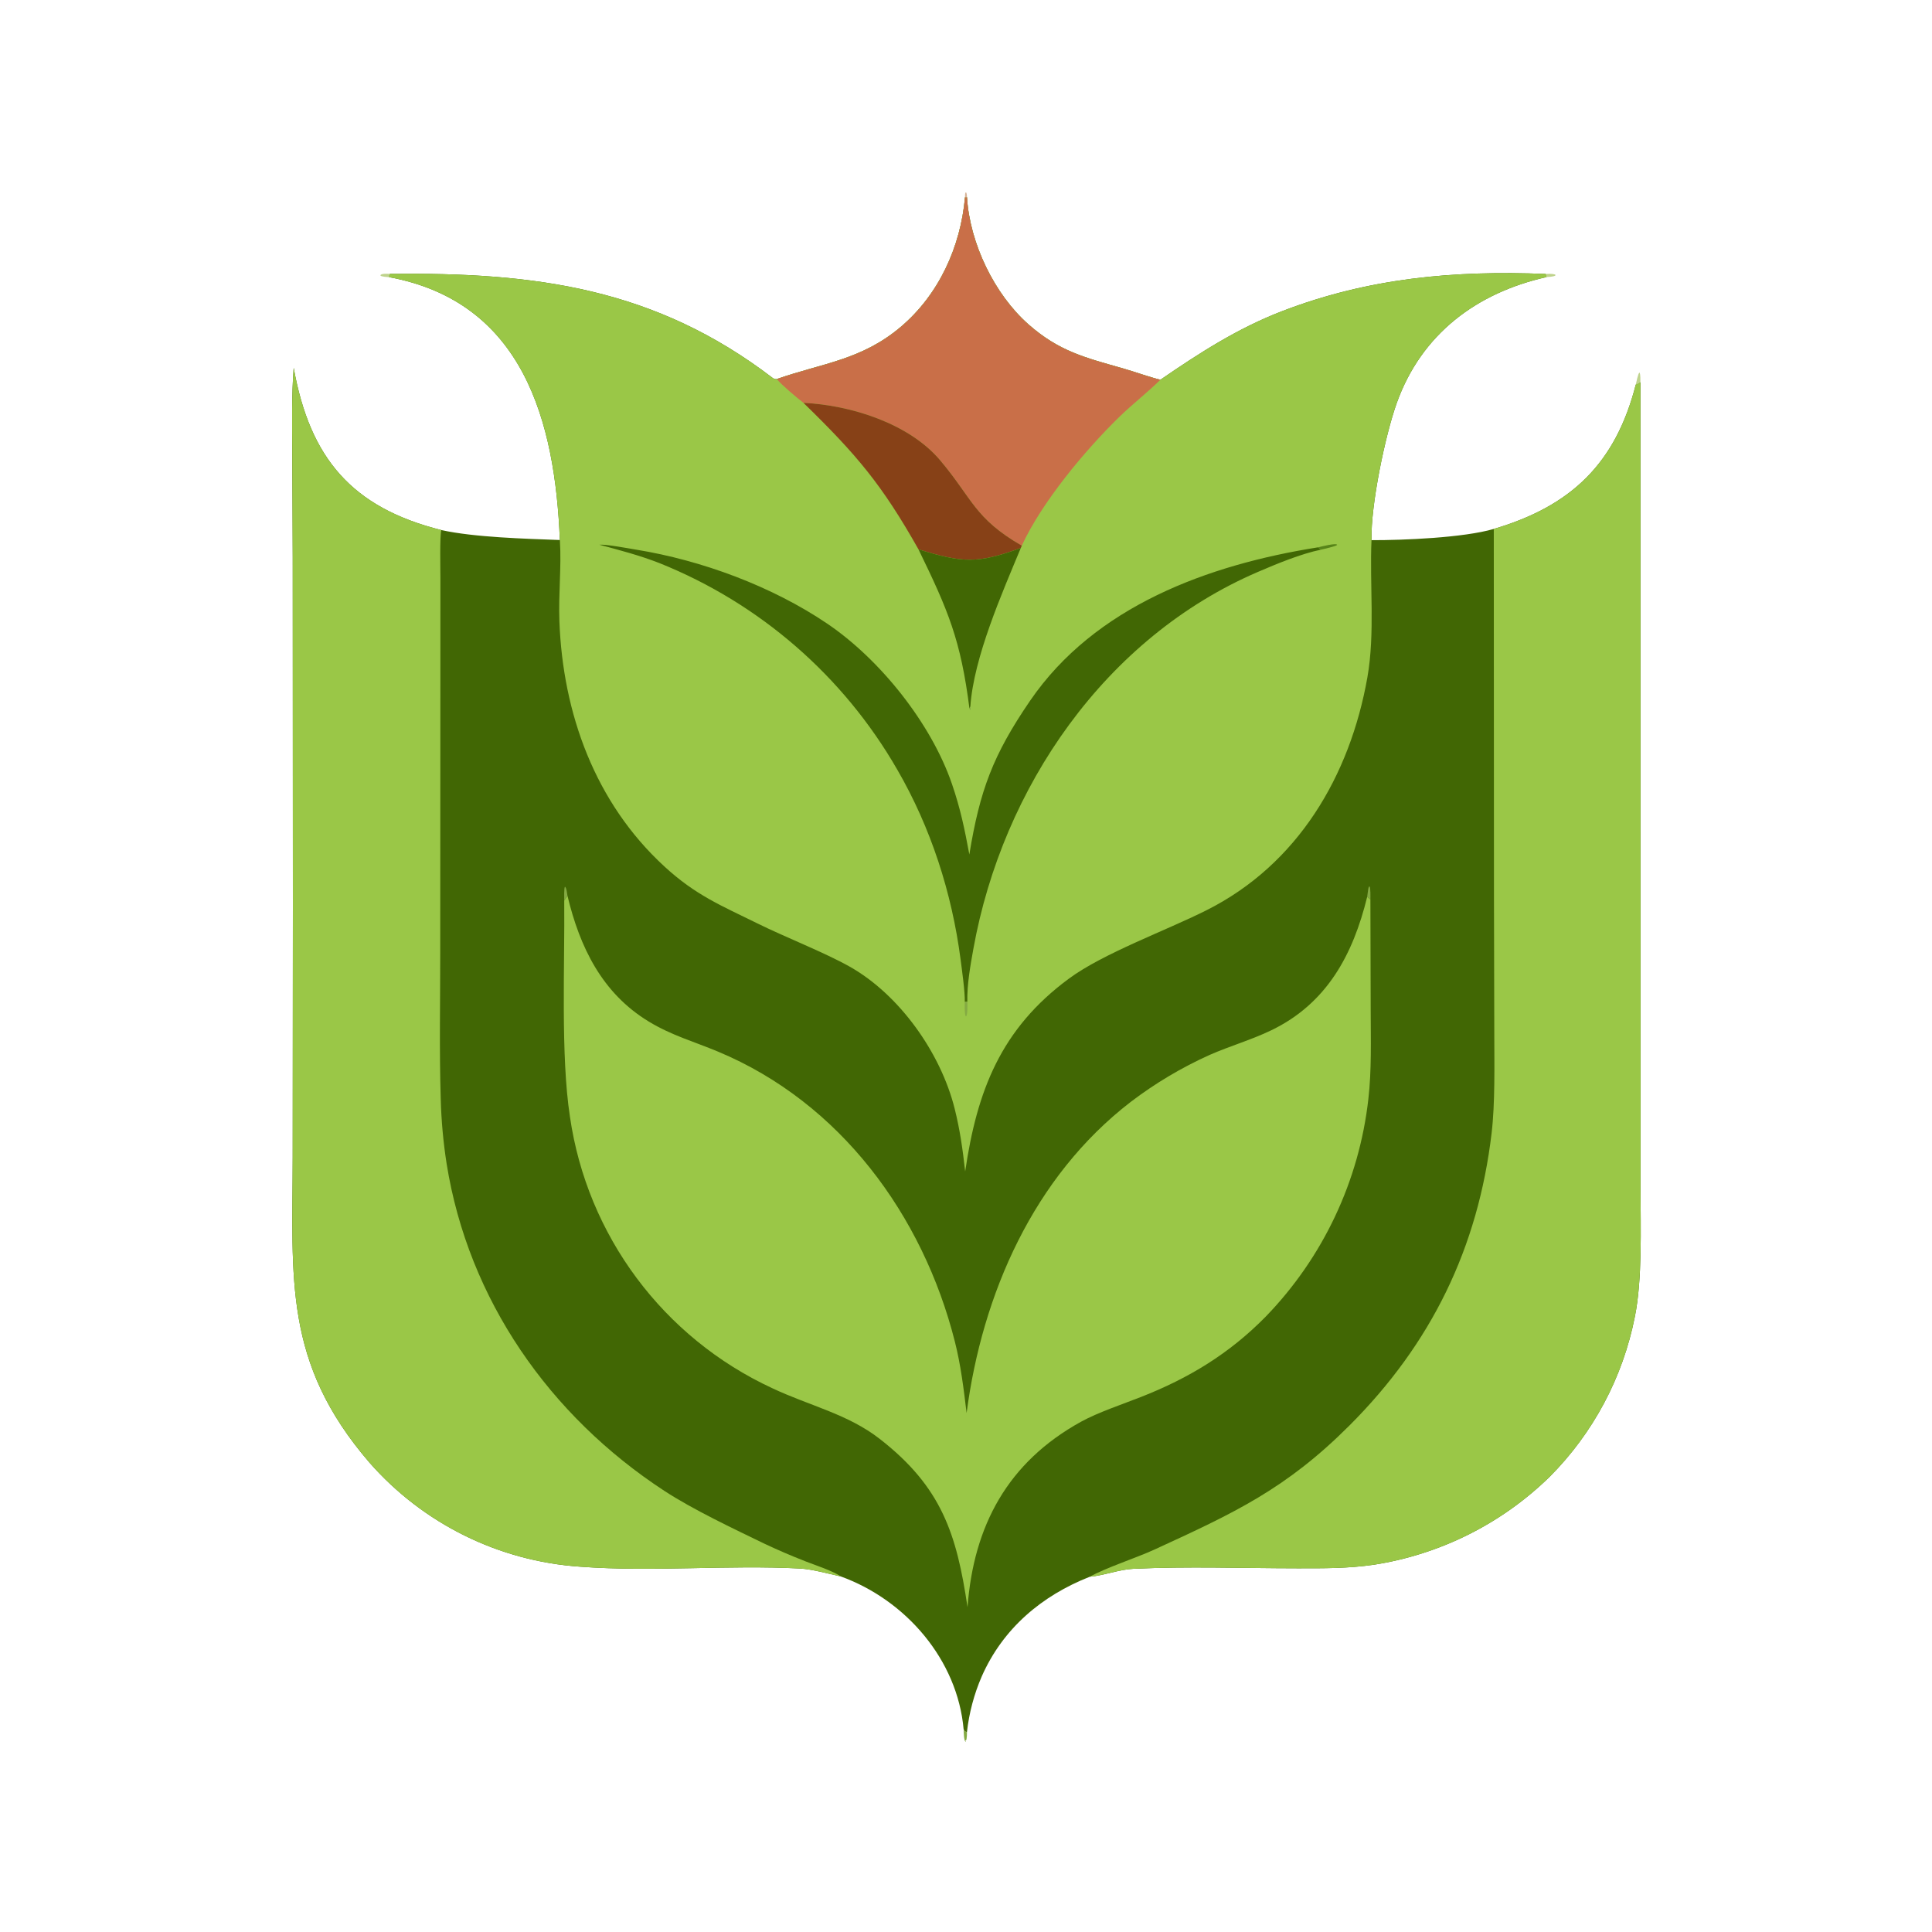
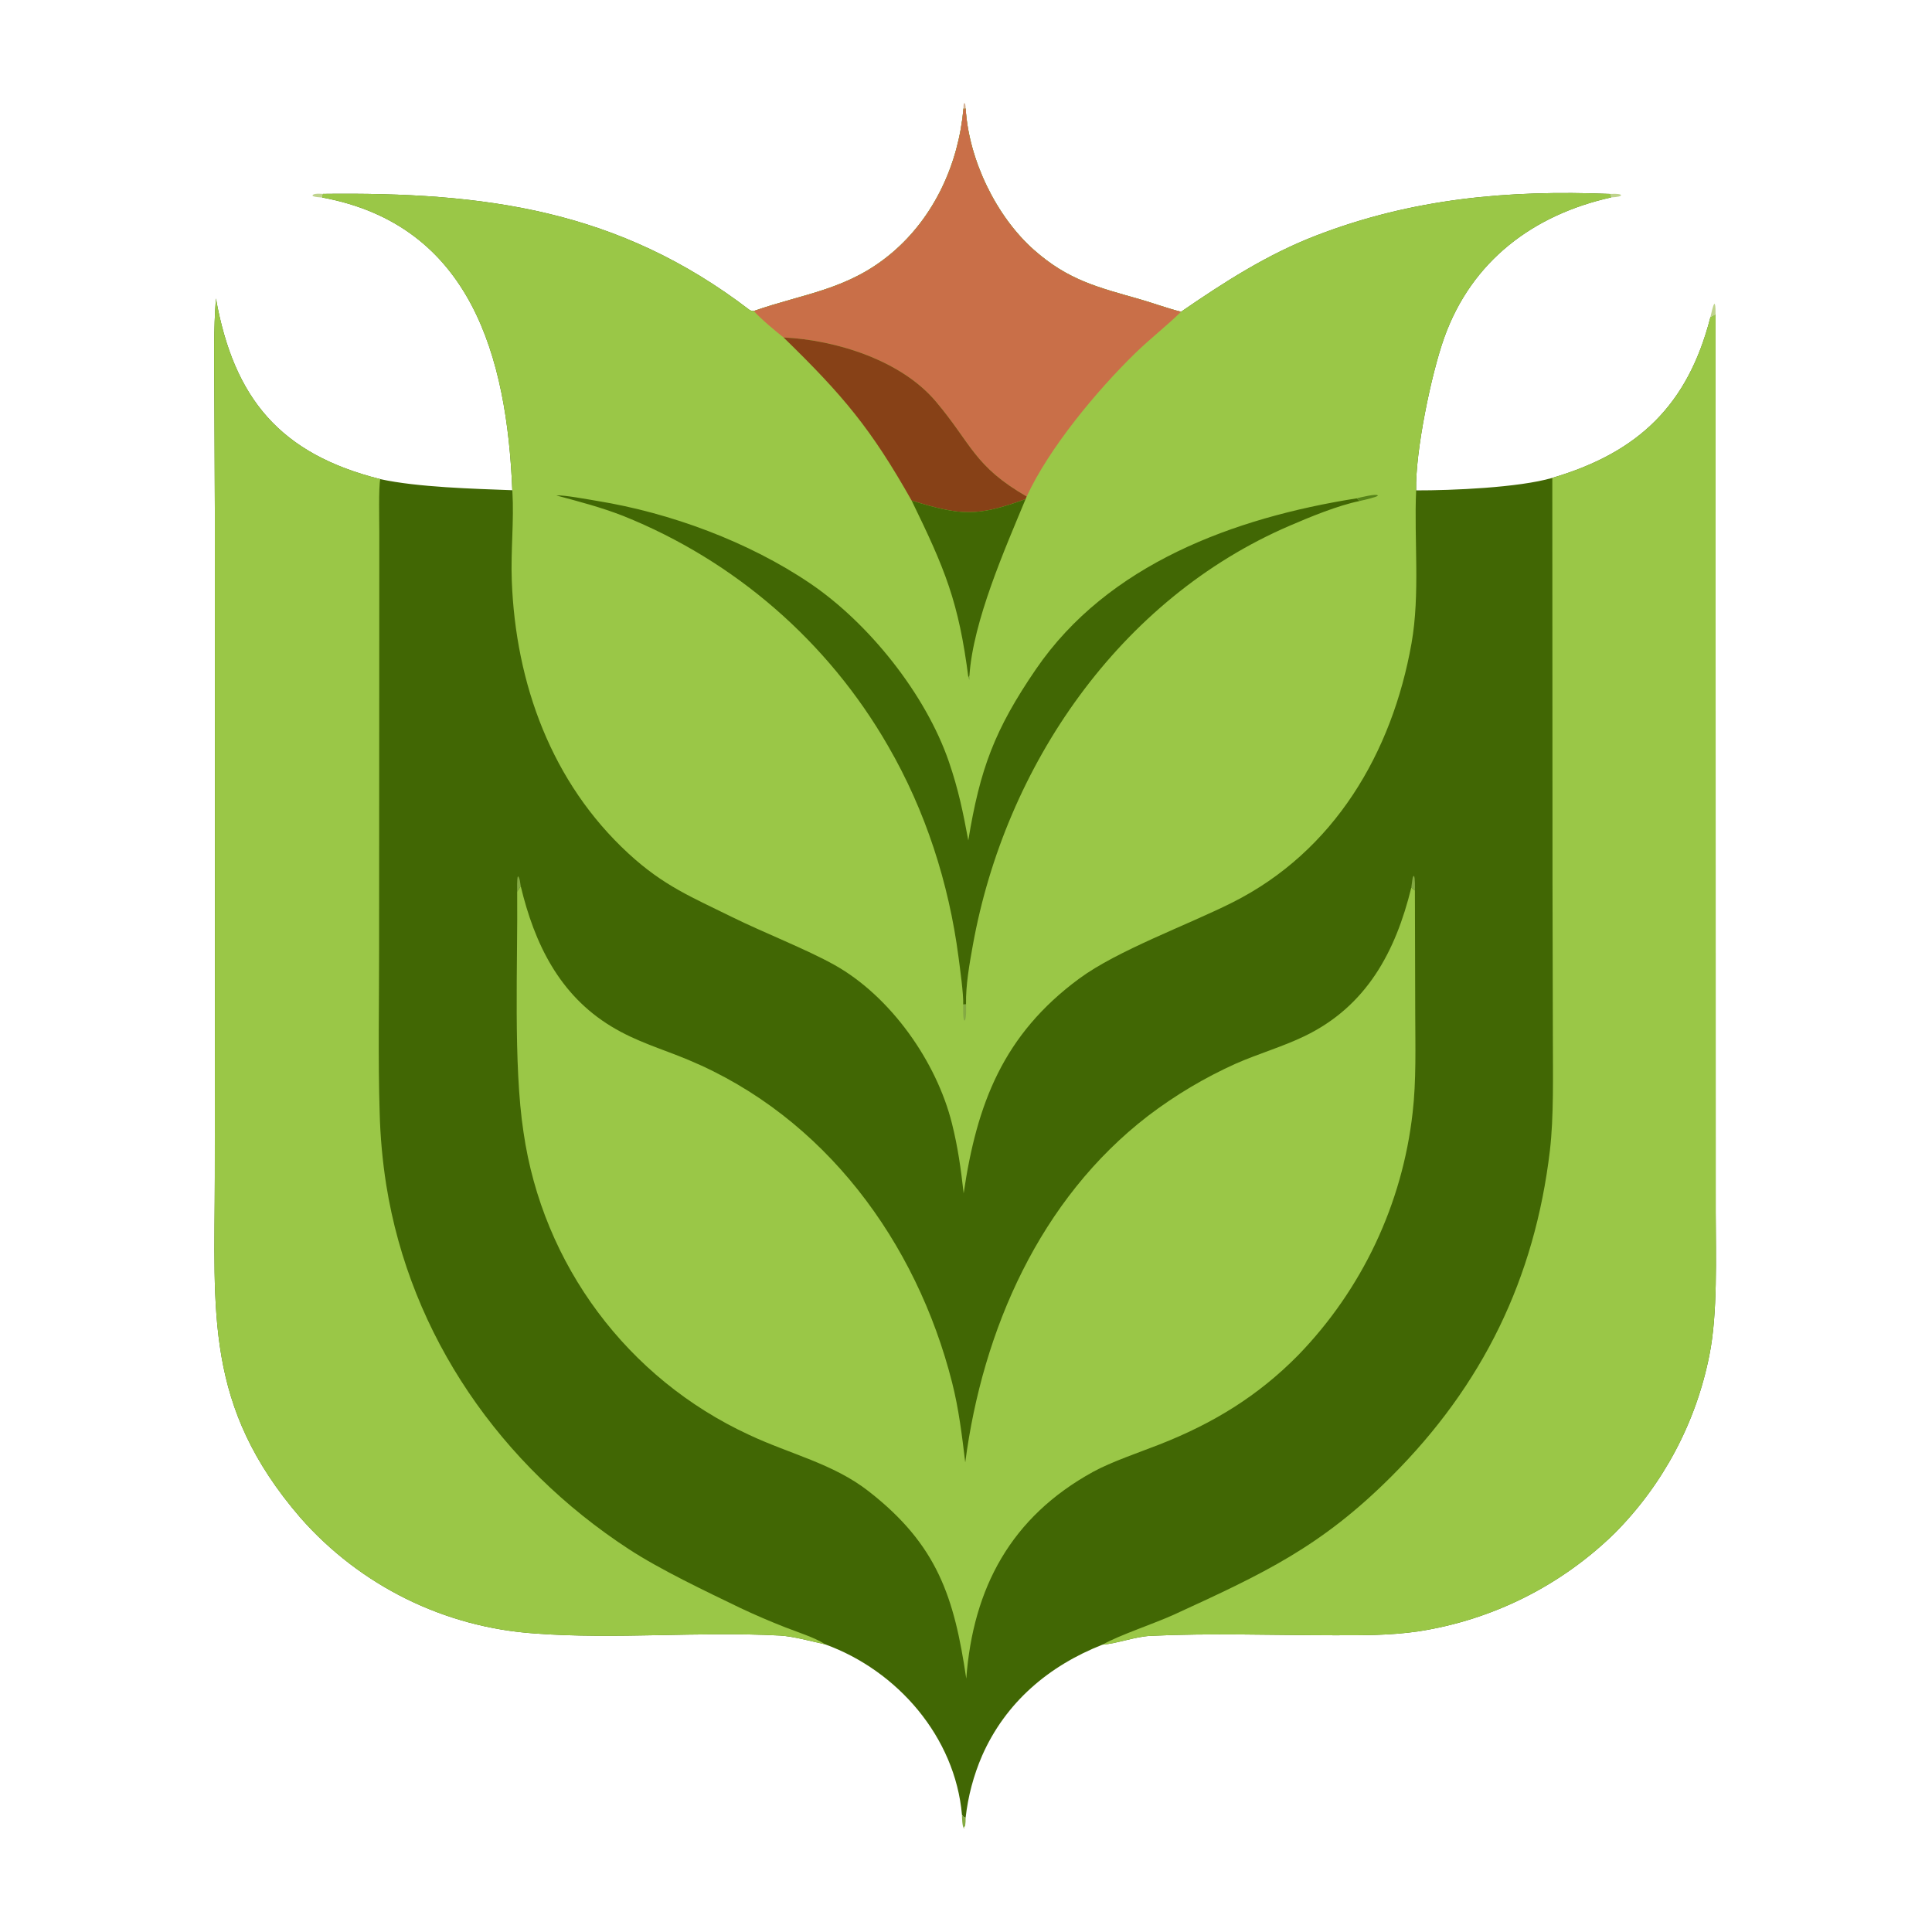
- <svg xmlns="http://www.w3.org/2000/svg" height="1024" preserveAspectRatio="xMidYMid meet" version="1.1" viewBox="270 270 1510 1510" width="1024">
+ <svg xmlns="http://www.w3.org/2000/svg" height="1024" preserveAspectRatio="xMidYMid meet" version="1.1" viewBox="348 348 1356 1356" width="1024">
  <path d="M 1024.23 424.163 L 1025.77 424.163 C 1027.87 459.82 1047.02 499.927 1073.9 523.596 C 1097.73 544.576 1118.14 549.541 1147.66 557.934 C 1156.55 560.461 1168.47 564.787 1176.94 566.805 C 1207.09 546.067 1237.35 526.586 1271.69 513.343 C 1339.28 487.272 1406.4 481.225 1478.1 484.112 C 1478.66 485.385 1478.55 485.121 1478.77 486.556 C 1424.37 498.72 1381.09 530.856 1361.71 584.855 C 1352.59 610.276 1341.26 664.945 1341.93 692.182 C 1366.72 692.239 1413.89 690.312 1437.51 683.402 C 1498.05 665.551 1532.7 632.191 1548.47 570.648 L 1552.1 568.714 L 1552.17 1078.42 L 1552.19 1199.16 C 1552.24 1229.44 1553.65 1270.17 1547.74 1299.2 C 1538.38 1346.52 1515.23 1390.02 1481.19 1424.2 C 1443.64 1460.89 1395.57 1484.93 1343.69 1492.97 C 1323.41 1495.92 1304.19 1495.76 1283.78 1495.74 C 1241.22 1495.71 1198.24 1494.13 1155.72 1496.14 C 1144.61 1496.67 1132 1501.57 1121.76 1502.34 C 1084.16 1517.12 1053.78 1542.82 1037.28 1580.3 C 1031.31 1594.11 1027.42 1608.74 1025.75 1623.69 C 1024.07 1623.45 1024.29 1623.27 1023.16 1621.74 C 1018.35 1567.08 977.866 1520.51 927.172 1502.12 C 917.849 1500.09 904.64 1496.42 895.38 1495.93 C 838.491 1492.93 780.35 1498.73 723.502 1494.49 C 660.004 1490.23 600.78 1460.99 558.794 1413.16 C 491.325 1334.86 498.65 1269.59 498.767 1174.17 L 498.914 978.369 L 498.794 706.326 L 498.43 621.854 C 498.332 600.141 497.892 579.166 499.546 557.479 C 512.178 627.979 544.871 666.731 614.92 684.286 C 641.099 690.025 680.459 691.032 707.564 692.065 C 703.836 599.24 678.986 506.093 574.134 486.612 C 573.99 485.098 573.91 485.208 574.734 484.072 C 688.353 482.692 782.017 495.079 874.039 565.503 C 874.532 565.88 876.308 566.522 877.104 566.268 C 912.576 553.838 943.236 551.503 973.924 525.569 C 1003.85 500.28 1020.82 462.797 1024.23 424.163 z" fill="rgb(65,103,4)" transform="translate(0,0)" />
  <path d="M 1024.23 424.163 L 1025.77 424.163 C 1027.87 459.82 1047.02 499.927 1073.9 523.596 C 1097.73 544.576 1118.14 549.541 1147.66 557.934 C 1156.55 560.461 1168.47 564.787 1176.94 566.805 C 1207.09 546.067 1237.35 526.586 1271.69 513.343 C 1339.28 487.272 1406.4 481.225 1478.1 484.112 C 1478.66 485.385 1478.55 485.121 1478.77 486.556 C 1424.37 498.72 1381.09 530.856 1361.71 584.855 C 1352.59 610.276 1341.26 664.945 1341.93 692.182 C 1340.4 726.711 1344.82 764.916 1338.69 799.537 C 1325.09 876.31 1284.44 945.593 1212.85 981.484 C 1180.96 997.473 1132.46 1014.97 1105.54 1034.79 C 1052.12 1074.13 1033.59 1122.71 1024.36 1185.56 C 1022.37 1168.14 1020.37 1153.42 1016.13 1136.47 C 1005.28 1093.07 973.171 1047.44 933.896 1025.38 C 914.314 1014.38 883.579 1002.41 861.939 991.703 C 833.658 977.715 813.829 969.827 789.127 947.076 C 735.085 897.304 709.896 827.713 707.202 755.482 C 706.417 734.435 708.848 713.381 707.643 693.241 L 707.564 692.065 C 703.836 599.24 678.986 506.093 574.134 486.612 C 573.99 485.098 573.91 485.208 574.734 484.072 C 688.353 482.692 782.017 495.079 874.039 565.503 C 874.532 565.88 876.308 566.522 877.104 566.268 C 912.576 553.838 943.236 551.503 973.924 525.569 C 1003.85 500.28 1020.82 462.797 1024.23 424.163 z" fill="rgb(154,199,71)" transform="translate(0,0)" />
  <path d="M 1024.23 424.163 L 1025.77 424.163 C 1027.87 459.82 1047.02 499.927 1073.9 523.596 C 1097.73 544.576 1118.14 549.541 1147.66 557.934 C 1156.55 560.461 1168.47 564.787 1176.94 566.805 C 1166.73 576.861 1155.07 585.833 1144.7 595.955 C 1117.87 622.126 1084.25 662.516 1068.59 696.474 C 1031.51 675.122 1030.07 659.675 1004.78 629.736 C 980.465 600.946 935.025 586.665 897.949 584.849 C 892.273 580.361 881.622 571.531 877.104 566.268 C 912.576 553.838 943.236 551.503 973.924 525.569 C 1003.85 500.28 1020.82 462.797 1024.23 424.163 z" fill="rgb(201,111,72)" transform="translate(0,0)" />
  <path d="M 897.949 584.849 C 935.025 586.665 980.465 600.946 1004.78 629.736 C 1030.07 659.675 1031.51 675.122 1068.59 696.474 L 1067.82 698.315 C 1033.69 710.691 1022.55 709.991 987.852 699.339 C 959.373 648.934 939.932 625.735 897.949 584.849 z" fill="rgb(135,65,23)" transform="translate(0,0)" />
  <path d="M 987.852 699.339 C 1022.55 709.991 1033.69 710.691 1067.82 698.315 C 1053.33 733.292 1031 783.73 1028.4 822.261 C 1027.87 822.997 1027.95 823.112 1027.74 824.045 C 1020.87 770.101 1011.17 747.293 987.852 699.339 z" fill="rgb(65,103,4)" transform="translate(0,0)" />
  <path d="M 1027.74 824.045 C 1027.95 823.112 1027.87 822.997 1028.4 822.261 C 1028.49 823.073 1028.76 824.431 1028.35 825.193 C 1028.15 824.81 1027.94 824.428 1027.74 824.045 z" fill="rgb(132,170,67)" transform="translate(0,0)" />
  <path d="M 1024.05 1053.03 C 1024.31 1045.56 1021.74 1027.34 1020.75 1019.74 C 1013.98 967.893 997.557 916.811 971.225 871.434 C 929.153 798.329 863.707 741.507 785.42 710.112 C 769.752 704.007 754.703 700.108 738.51 695.749 C 743.393 695.242 761.459 698.653 767.268 699.599 C 818.52 707.945 873.337 728.193 916.49 757.384 C 957.961 785.438 997.826 835.453 1014.04 882.772 C 1020.64 902.031 1023.94 917.981 1027.61 937.843 C 1035.82 887.826 1045.97 860.242 1075.06 817.727 C 1125.62 743.806 1214.2 711.384 1300.2 697.769 L 1302.32 699.628 C 1286.77 702.839 1267.8 710.696 1253.22 716.965 C 1133.71 768.337 1053.51 885.518 1030.79 1011.45 C 1028.4 1024.72 1025.74 1039.5 1026.03 1052.95 L 1024.05 1053.03 z" fill="rgb(65,103,4)" transform="translate(0,0)" />
  <path d="M 1300.2 697.769 C 1301.93 697.312 1314.67 694.107 1315.07 695.845 C 1314.58 696.913 1304.12 699.208 1302.32 699.628 L 1300.2 697.769 z" fill="rgb(87,132,25)" transform="translate(0,0)" />
  <path d="M 1024.05 1053.03 L 1026.03 1052.95 C 1026.08 1054.82 1026.4 1063.43 1025 1064.38 C 1023.69 1063.9 1024.01 1054.39 1024.05 1053.03 z" fill="rgb(132,170,67)" transform="translate(0,0)" />
  <path d="M 927.172 1502.12 C 917.849 1500.09 904.64 1496.42 895.38 1495.93 C 838.491 1492.93 780.35 1498.73 723.502 1494.49 C 660.004 1490.23 600.78 1460.99 558.794 1413.16 C 491.325 1334.86 498.65 1269.59 498.767 1174.17 L 498.914 978.369 L 498.794 706.326 L 498.43 621.854 C 498.332 600.141 497.892 579.166 499.546 557.479 C 512.178 627.979 544.871 666.731 614.92 684.286 C 613.645 689.227 614.207 714.667 614.215 721.485 L 614.186 797.184 L 614.073 1013.59 C 614.098 1050.76 613.297 1091.79 614.467 1128.67 C 614.896 1145.73 616.438 1162.75 619.083 1179.61 C 636.062 1285.8 699.597 1376.65 789.268 1435.24 C 811.507 1449.77 843.172 1464.77 867.59 1476.57 C 878.04 1481.5 888.657 1486.06 899.42 1490.26 C 907.081 1493.26 920.4 1497.55 926.791 1501.86 L 927.172 1502.12 z" fill="rgb(154,199,71)" transform="translate(0,0)" />
  <path d="M 1548.47 570.648 L 1552.1 568.714 L 1552.17 1078.42 L 1552.19 1199.16 C 1552.24 1229.44 1553.65 1270.17 1547.74 1299.2 C 1538.38 1346.52 1515.23 1390.02 1481.19 1424.2 C 1443.64 1460.89 1395.57 1484.93 1343.69 1492.97 C 1323.41 1495.92 1304.19 1495.76 1283.78 1495.74 C 1241.22 1495.71 1198.24 1494.13 1155.72 1496.14 C 1144.61 1496.67 1132 1501.57 1121.76 1502.34 C 1133.46 1495.65 1158.43 1487.46 1172.18 1481.15 C 1234.84 1452.39 1275.06 1433.74 1324.61 1384.22 C 1388.65 1320.22 1425.18 1245.45 1435.82 1155.49 C 1438.6 1132 1437.91 1101.87 1437.9 1078.04 L 1437.65 969.571 L 1437.51 683.402 C 1498.05 665.551 1532.7 632.191 1548.47 570.648 z" fill="rgb(154,199,71)" transform="translate(0,0)" />
  <path d="M 710.99 973.746 L 713.498 970.024 C 723.135 1010.27 740.53 1046.25 777.043 1068.41 C 794.88 1079.24 812.052 1083.93 831.168 1091.91 C 926.734 1131.79 991.262 1219.78 1016.25 1318.38 C 1020.95 1336.9 1023.19 1355.49 1025.47 1374.41 C 1037.64 1281.38 1077.9 1189.59 1153.75 1131.21 C 1172.86 1116.65 1193.57 1104.32 1215.49 1094.47 C 1231.28 1087.53 1248.09 1082.72 1263.62 1075.23 C 1307.18 1054.23 1327.54 1015.89 1338.54 970.985 L 1341.07 972.948 L 1341.3 1059.57 C 1341.35 1082.1 1342.07 1106.65 1339.48 1128.89 C 1332.29 1192.97 1304.04 1252.86 1259.15 1299.15 C 1230.83 1327.95 1199.16 1347.17 1161.85 1361.8 C 1147.74 1367.34 1127.96 1374.01 1115.17 1381.04 C 1057.53 1412.73 1030.95 1462.54 1026.19 1526.16 C 1017.73 1469.01 1006.01 1432.29 957.567 1394.59 C 932.55 1375.12 902.669 1368.7 873.664 1355.02 C 788.415 1315.57 728.886 1235.7 715.444 1142.73 C 708.122 1095.01 711.477 1023.74 710.99 973.746 z" fill="rgb(154,199,71)" transform="translate(0,0)" />
  <path d="M 1338.54 970.985 L 1339.3 965.365 C 1339.4 964.511 1339.56 963.435 1340.16 962.814 L 1340.37 962.759 C 1341.31 963.599 1341.08 971.636 1341.07 972.948 L 1338.54 970.985 z" fill="rgb(132,170,67)" transform="translate(0,0)" />
  <path d="M 710.99 973.746 C 710.981 971.884 710.728 964.141 711.553 962.984 C 712.98 964.315 713.117 968.261 713.498 970.024 L 710.99 973.746 z" fill="rgb(132,170,67)" transform="translate(0,0)" />
  <path d="M 1023.16 1621.74 C 1024.29 1623.27 1024.07 1623.45 1025.75 1623.69 C 1025.81 1626.34 1025.69 1626.83 1025.38 1629.63 L 1024.43 1630.58 L 1024.96 1630.91 C 1024.82 1631.03 1024.69 1631.16 1024.55 1631.28 C 1023.37 1630.27 1023.14 1623.47 1023.16 1621.74 z" fill="rgb(132,170,67)" transform="translate(0,0)" />
  <path d="M 1478.1 484.112 C 1487.87 483.463 1488.53 486.188 1478.77 486.556 C 1478.55 485.121 1478.66 485.385 1478.1 484.112 z" fill="rgb(191,211,140)" transform="translate(0,0)" />
  <path d="M 574.134 486.612 C 573.14 486.556 567.746 486.334 567.332 485.26 C 567.593 483.481 573.613 484.016 574.734 484.072 C 573.91 485.208 573.99 485.098 574.134 486.612 z" fill="rgb(191,211,140)" transform="translate(0,0)" />
  <path d="M 1548.47 570.648 C 1548.85 569.228 1550.23 561.836 1551.32 561.213 L 1551.48 561.268 C 1552.23 562.87 1552.07 566.823 1552.1 568.714 L 1548.47 570.648 z" fill="rgb(191,211,140)" transform="translate(0,0)" />
  <path d="M 1024.23 424.163 L 1024.26 422.69 C 1024.22 419.63 1025.67 419.031 1025.77 424.163 L 1024.23 424.163 z" fill="rgb(214,180,152)" transform="translate(0,0)" />
</svg>
